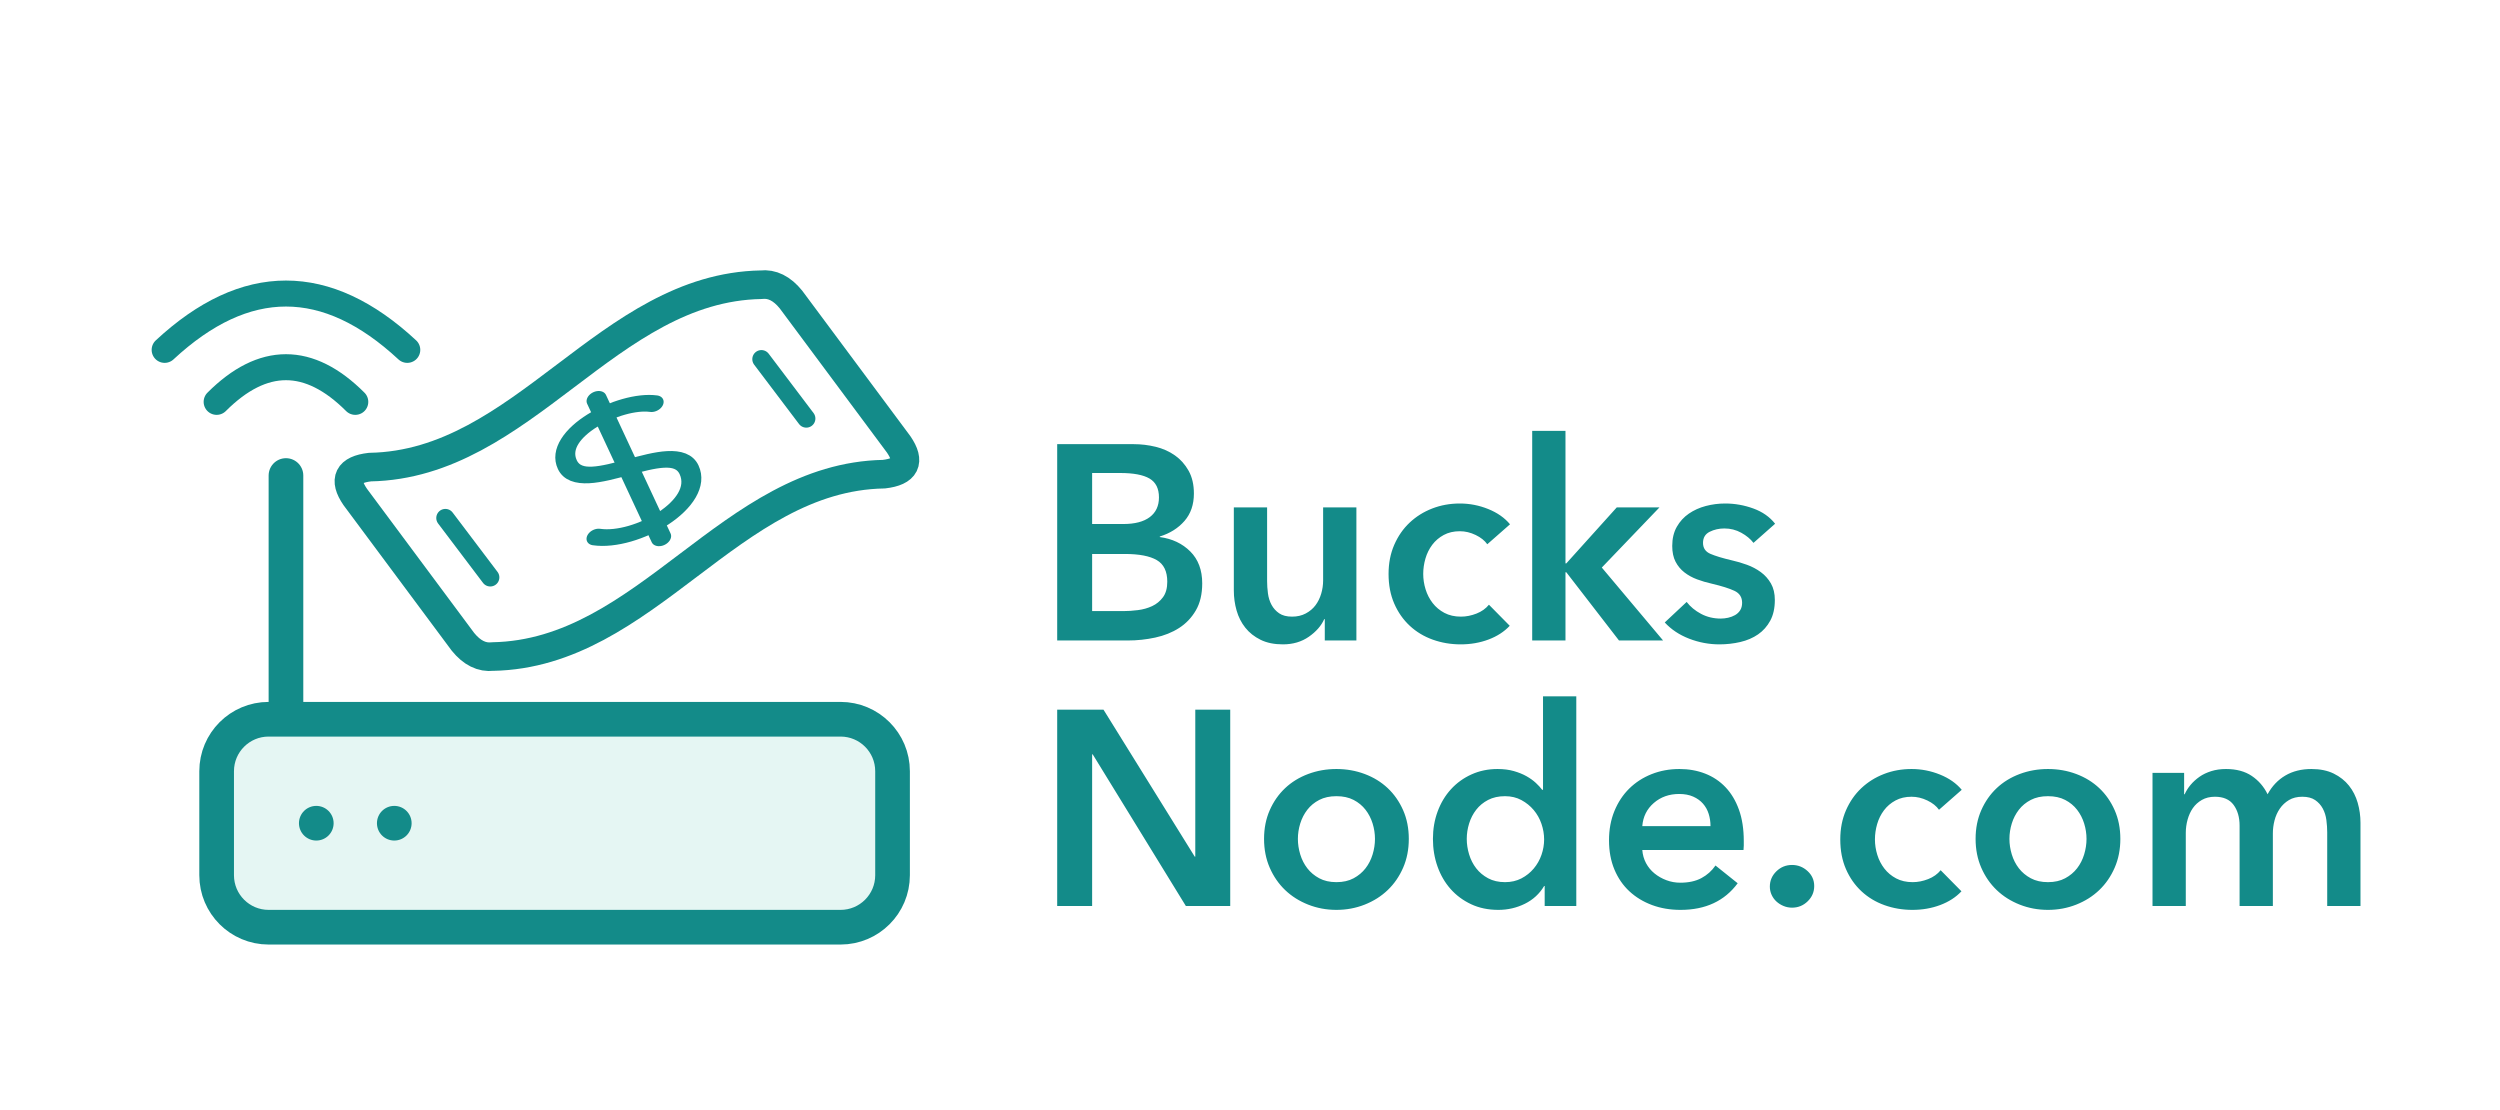
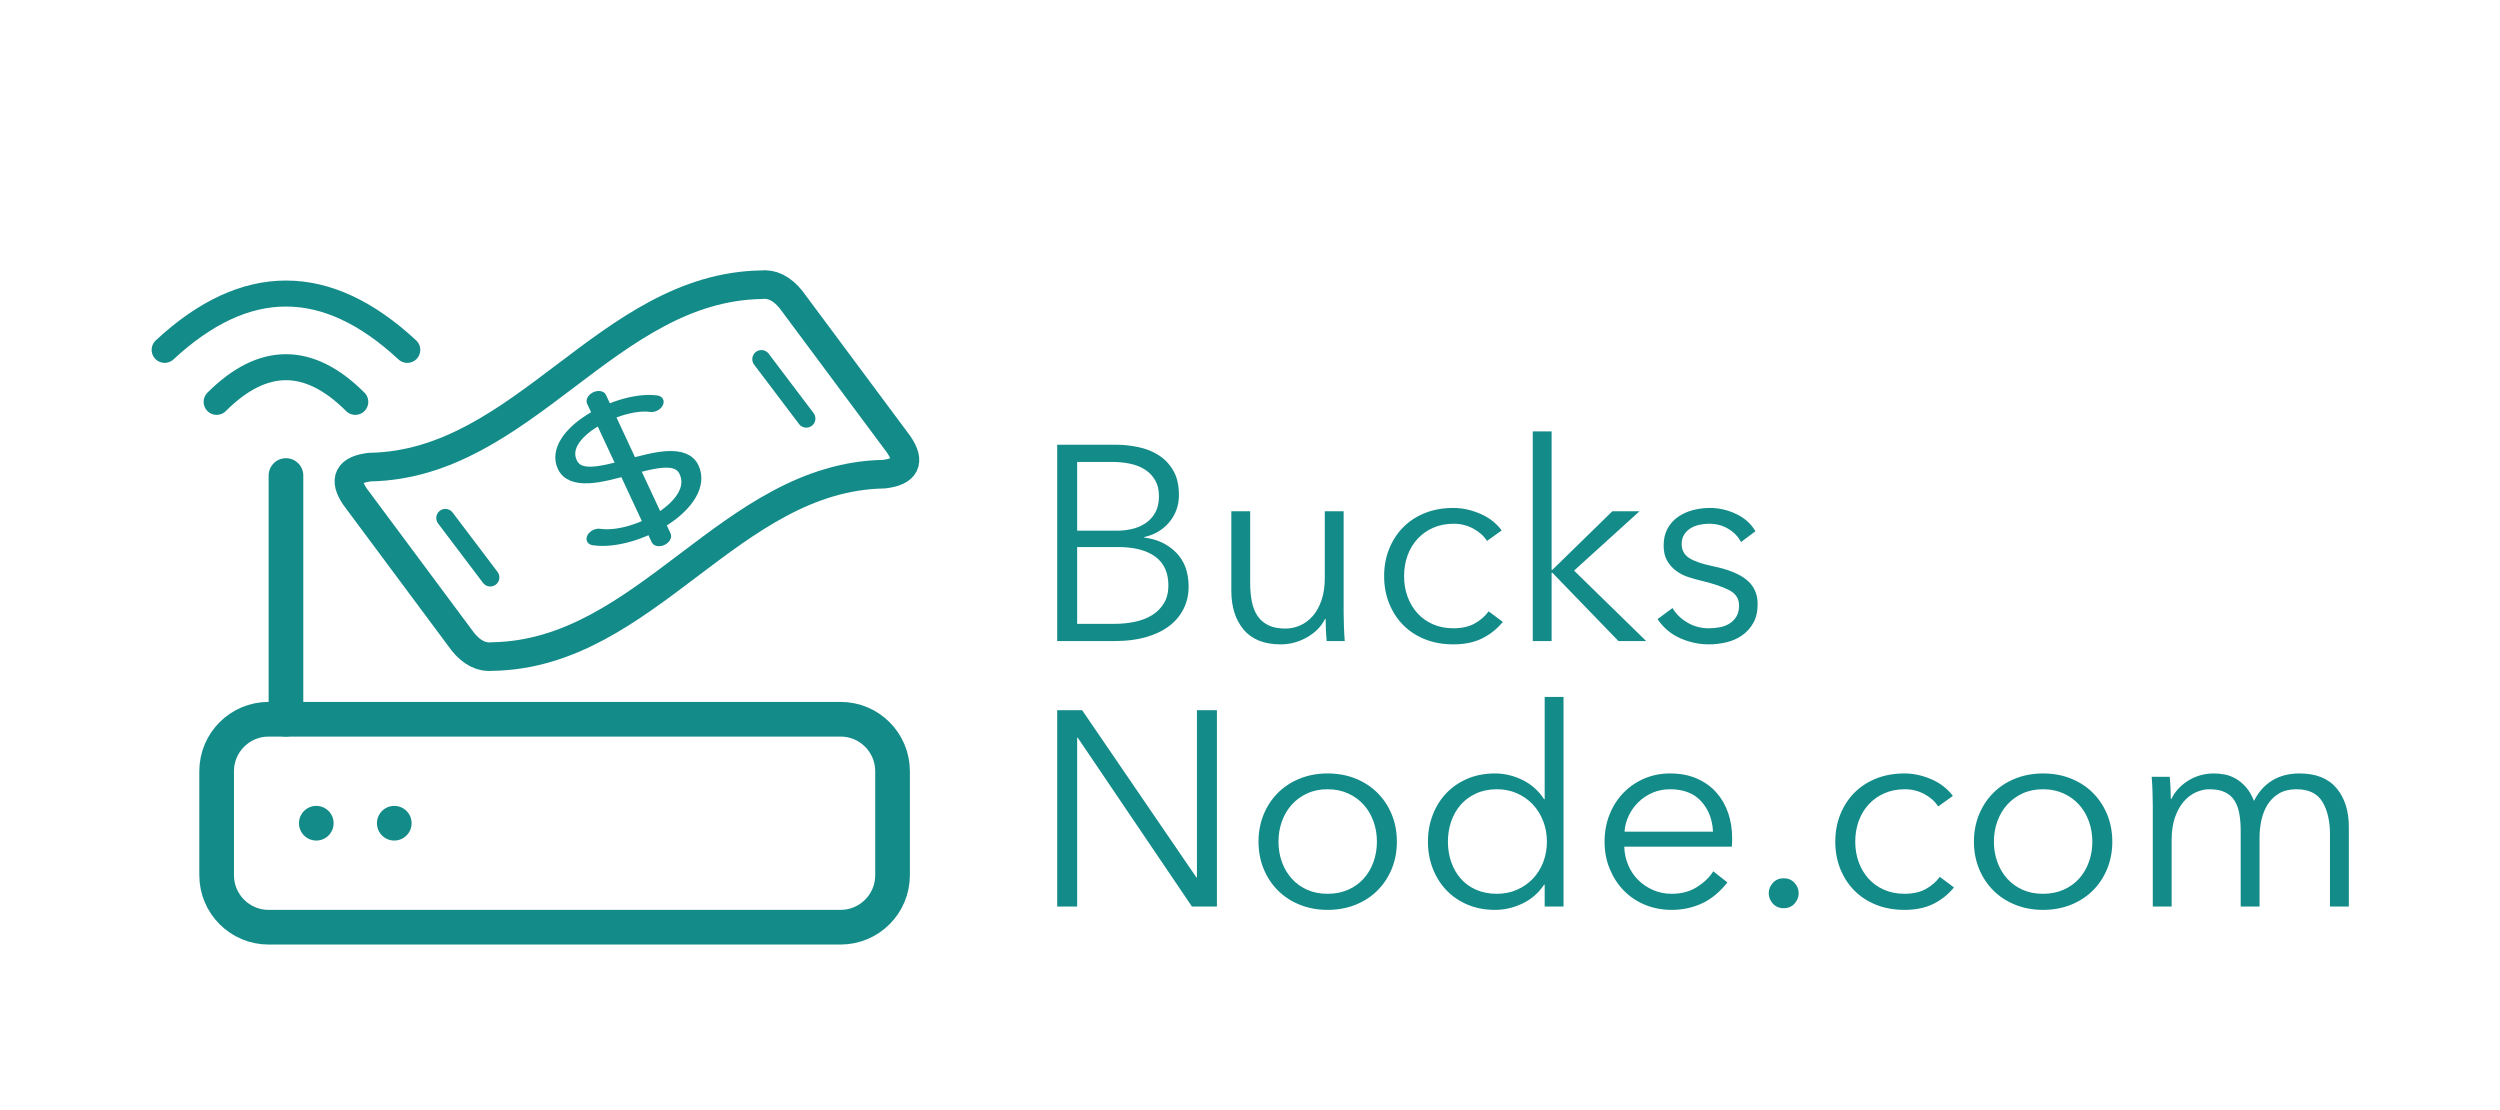
<svg xmlns="http://www.w3.org/2000/svg" width="577" height="256" viewBox="0 0 577 256" fill="none">
  <g transform="translate(146 110) rotate(-25) scale(1.2) translate(-154 -102)" stroke="#138b89" stroke-linecap="round" stroke-linejoin="round">
    <path d="M109 79C136 91 165 67 192 79Q195 80 196 84L203 118Q204 124 198 122C171 110 142 134 115 122Q112 121 111 117L104 83Q103 77 109 79Z" stroke-width="5.5" />
    <path d="M118 94L121 108M186 92L189 106" stroke-width="3.5" />
    <g transform="translate(154 100) scale(.8 .6) translate(-128 -82)" stroke-width="5">
      <path d="M140 67C133 61 115 62 115 73C115 85 141 79 141 91C141 103 122 105 114 98" />
      <path d="M128 58V107" />
    </g>
  </g>
  <g stroke="#138b89" stroke-width="6" stroke-linecap="round">
    <path d="M38 80.75Q66 54.75 94 80.75M50 92.75Q66 76.75 82 92.75" />
  </g>
  <g stroke="#138b89" stroke-width="8" stroke-linecap="round" stroke-linejoin="round">
    <path d="M66 166V109.75" />
-     <rect x="50" y="166" width="156" height="48" rx="12" fill="#e5f6f3" />
+     <rect x="50" y="166" width="156" height="48" rx="12" fill="none" />
  </g>
  <g fill="#138b89">
    <circle cx="73" cy="190" r="4" />
    <circle cx="91" cy="190" r="4" />
  </g>
-   <g fill="#138b89" transform="translate(239.008 147.824) scale(1 -1)" aria-label="Bucks">
-     <path d="M4.992 45.312L22.656 45.312Q25.216 45.312 27.712 44.704Q30.208 44.096 32.160 42.720Q34.112 41.344 35.328 39.168Q36.544 36.992 36.544 33.920Q36.544 30.080 34.368 27.584Q32.192 25.088 28.672 24.000L28.672 23.872Q32.960 23.296 35.712 20.544Q38.464 17.792 38.464 13.184Q38.464 9.472 36.992 6.944Q35.520 4.416 33.120 2.880Q30.720 1.344 27.616 0.672Q24.512 0.000 21.312 0.000L4.992 0.000ZM13.056 26.880L20.224 26.880Q24.256 26.880 26.368 28.480Q28.480 30.080 28.480 33.024Q28.480 36.096 26.304 37.376Q24.128 38.656 19.520 38.656L13.056 38.656ZM13.056 6.784L20.288 6.784Q21.824 6.784 23.616 7.008Q25.408 7.232 26.912 7.936Q28.416 8.640 29.408 9.984Q30.400 11.328 30.400 13.568Q30.400 17.152 27.968 18.560Q25.536 19.968 20.608 19.968L13.056 19.968ZM74.048 0.000L66.752 0.000L66.752 4.928L66.624 4.928Q65.600 2.624 63.072 0.864Q60.544 -0.896 57.088 -0.896Q54.080 -0.896 51.936 0.160Q49.792 1.216 48.416 2.944Q47.040 4.672 46.400 6.912Q45.760 9.152 45.760 11.520L45.760 30.720L53.440 30.720L53.440 13.696Q53.440 12.352 53.632 10.880Q53.824 9.408 54.464 8.224Q55.104 7.040 56.224 6.272Q57.344 5.504 59.200 5.504Q60.992 5.504 62.368 6.240Q63.744 6.976 64.608 8.128Q65.472 9.280 65.920 10.784Q66.368 12.288 66.368 13.824L66.368 30.720L74.048 30.720ZM104.256 22.208Q103.360 23.488 101.568 24.352Q99.776 25.216 97.920 25.216Q95.808 25.216 94.208 24.352Q92.608 23.488 91.552 22.080Q90.496 20.672 89.984 18.912Q89.472 17.152 89.472 15.360Q89.472 13.568 90.016 11.808Q90.560 10.048 91.648 8.640Q92.736 7.232 94.368 6.368Q96.000 5.504 98.176 5.504Q99.968 5.504 101.760 6.208Q103.552 6.912 104.640 8.256L109.440 3.392Q107.520 1.344 104.544 0.224Q101.568 -0.896 98.112 -0.896Q94.720 -0.896 91.680 0.192Q88.640 1.280 86.368 3.392Q84.096 5.504 82.784 8.512Q81.472 11.520 81.472 15.360Q81.472 19.072 82.784 22.080Q84.096 25.088 86.336 27.200Q88.576 29.312 91.552 30.464Q94.528 31.616 97.920 31.616Q101.312 31.616 104.480 30.336Q107.648 29.056 109.504 26.816ZM114.624 48.384L122.304 48.384L122.304 17.792L122.496 17.792L134.144 30.720L144.000 30.720L130.688 16.832L144.832 0.000L134.656 0.000L122.496 15.744L122.304 15.744L122.304 0.000L114.624 0.000ZM165.696 22.528Q164.672 23.872 162.880 24.864Q161.088 25.856 158.976 25.856Q157.120 25.856 155.584 25.088Q154.048 24.320 154.048 22.528Q154.048 20.736 155.744 20.000Q157.440 19.264 160.704 18.496Q162.432 18.112 164.192 17.472Q165.952 16.832 167.392 15.776Q168.832 14.720 169.728 13.152Q170.624 11.584 170.624 9.344Q170.624 6.528 169.568 4.576Q168.512 2.624 166.752 1.408Q164.992 0.192 162.656 -0.352Q160.320 -0.896 157.824 -0.896Q154.240 -0.896 150.848 0.416Q147.456 1.728 145.216 4.160L150.272 8.896Q151.552 7.232 153.600 6.144Q155.648 5.056 158.144 5.056Q158.976 5.056 159.840 5.248Q160.704 5.440 161.440 5.856Q162.176 6.272 162.624 6.976Q163.072 7.680 163.072 8.704Q163.072 10.624 161.312 11.456Q159.552 12.288 156.032 13.120Q154.304 13.504 152.672 14.112Q151.040 14.720 149.760 15.712Q148.480 16.704 147.712 18.176Q146.944 19.648 146.944 21.824Q146.944 24.384 148.000 26.240Q149.056 28.096 150.784 29.280Q152.512 30.464 154.688 31.040Q156.864 31.616 159.168 31.616Q162.496 31.616 165.664 30.464Q168.832 29.312 170.688 26.944Z" />
+   <g fill="#138b89" transform="translate(237.984 147.952) scale(1 -1)" aria-label="Bucks">
+     <path d="M6.016 45.312L19.520 45.312Q22.080 45.312 24.704 44.768Q27.328 44.224 29.408 42.912Q31.488 41.600 32.800 39.360Q34.112 37.120 34.112 33.728Q34.112 30.144 31.936 27.488Q29.760 24.832 26.112 24.000L26.112 23.872Q30.528 23.360 33.440 20.448Q36.352 17.536 36.352 12.544Q36.352 9.728 35.168 7.392Q33.984 5.056 31.808 3.424Q29.632 1.792 26.496 0.896Q23.360 0.000 19.456 0.000L6.016 0.000ZM10.624 25.472L19.904 25.472Q21.568 25.472 23.264 25.856Q24.960 26.240 26.368 27.168Q27.776 28.096 28.640 29.632Q29.504 31.168 29.504 33.408Q29.504 35.584 28.640 37.088Q27.776 38.592 26.304 39.552Q24.832 40.512 22.848 40.928Q20.864 41.344 18.624 41.344L10.624 41.344ZM10.624 3.968L19.200 3.968Q21.696 3.968 23.968 4.448Q26.240 4.928 27.936 5.984Q29.632 7.040 30.656 8.736Q31.680 10.432 31.680 12.800Q31.680 17.280 28.640 19.488Q25.600 21.696 20.032 21.696L10.624 21.696ZM68.224 0.000Q68.096 1.216 68.032 2.688Q67.968 4.160 67.968 5.120L67.840 5.120Q66.560 2.496 63.680 0.864Q60.800 -0.768 57.600 -0.768Q51.904 -0.768 49.056 2.624Q46.208 6.016 46.208 11.584L46.208 29.952L50.560 29.952L50.560 13.376Q50.560 11.008 50.944 9.088Q51.328 7.168 52.256 5.792Q53.184 4.416 54.752 3.648Q56.320 2.880 58.688 2.880Q60.416 2.880 62.048 3.584Q63.680 4.288 64.960 5.728Q66.240 7.168 67.008 9.376Q67.776 11.584 67.776 14.592L67.776 29.952L72.128 29.952L72.128 6.592Q72.128 5.376 72.192 3.456Q72.256 1.536 72.384 0.000ZM105.216 23.104Q104.128 24.832 102.048 25.952Q99.968 27.072 97.536 27.072Q94.912 27.072 92.800 26.144Q90.688 25.216 89.184 23.584Q87.680 21.952 86.880 19.744Q86.080 17.536 86.080 14.976Q86.080 12.416 86.880 10.240Q87.680 8.064 89.152 6.432Q90.624 4.800 92.736 3.872Q94.848 2.944 97.472 2.944Q100.352 2.944 102.336 4.032Q104.320 5.120 105.600 6.848L108.864 4.416Q106.944 2.048 104.160 0.640Q101.376 -0.768 97.472 -0.768Q93.824 -0.768 90.880 0.416Q87.936 1.600 85.856 3.712Q83.776 5.824 82.624 8.704Q81.472 11.584 81.472 14.976Q81.472 18.368 82.624 21.248Q83.776 24.128 85.856 26.240Q87.936 28.352 90.880 29.536Q93.824 30.720 97.472 30.720Q100.480 30.720 103.584 29.408Q106.688 28.096 108.608 25.536ZM120.128 16.448L120.320 16.448L134.144 29.952L140.416 29.952L125.312 16.256L141.952 0.000L135.552 0.000L120.320 15.744L120.128 15.744L120.128 0.000L115.776 0.000L115.776 48.384L120.128 48.384ZM163.840 22.848Q162.880 24.704 160.928 25.888Q158.976 27.072 156.480 27.072Q155.328 27.072 154.176 26.816Q153.024 26.560 152.128 25.984Q151.232 25.408 150.688 24.512Q150.144 23.616 150.144 22.400Q150.144 20.288 151.872 19.168Q153.600 18.048 157.312 17.280Q162.624 16.192 165.152 14.112Q167.680 12.032 167.680 8.512Q167.680 5.952 166.688 4.192Q165.696 2.432 164.096 1.312Q162.496 0.192 160.480 -0.288Q158.464 -0.768 156.416 -0.768Q153.024 -0.768 149.824 0.640Q146.624 2.048 144.576 5.056L148.032 7.616Q149.184 5.632 151.424 4.288Q153.664 2.944 156.352 2.944Q157.760 2.944 159.040 3.200Q160.320 3.456 161.280 4.096Q162.240 4.736 162.816 5.728Q163.392 6.720 163.392 8.192Q163.392 10.560 161.120 11.744Q158.848 12.928 154.560 13.952Q153.216 14.272 151.712 14.752Q150.208 15.232 148.928 16.160Q147.648 17.088 146.816 18.496Q145.984 19.904 145.984 22.016Q145.984 24.320 146.880 25.952Q147.776 27.584 149.280 28.640Q150.784 29.696 152.704 30.208Q154.624 30.720 156.672 30.720Q159.808 30.720 162.752 29.312Q165.696 27.904 167.168 25.344Z" />
  </g>
-   <g fill="#138b89" transform="translate(239.008 209.104) scale(1 -1)" aria-label="Node.com">
-     <path d="M4.992 45.312L15.680 45.312L36.736 11.392L36.864 11.392L36.864 45.312L44.928 45.312L44.928 0.000L34.688 0.000L13.184 35.008L13.056 35.008L13.056 0.000L4.992 0.000ZM52.736 15.488Q52.736 19.136 54.048 22.112Q55.360 25.088 57.600 27.200Q59.840 29.312 62.912 30.464Q65.984 31.616 69.440 31.616Q72.896 31.616 75.968 30.464Q79.040 29.312 81.280 27.200Q83.520 25.088 84.832 22.112Q86.144 19.136 86.144 15.488Q86.144 11.840 84.832 8.832Q83.520 5.824 81.280 3.680Q79.040 1.536 75.968 0.320Q72.896 -0.896 69.440 -0.896Q65.984 -0.896 62.912 0.320Q59.840 1.536 57.600 3.680Q55.360 5.824 54.048 8.832Q52.736 11.840 52.736 15.488ZM60.544 15.488Q60.544 13.696 61.088 11.904Q61.632 10.112 62.720 8.704Q63.808 7.296 65.472 6.400Q67.136 5.504 69.440 5.504Q71.744 5.504 73.408 6.400Q75.072 7.296 76.160 8.704Q77.248 10.112 77.792 11.904Q78.336 13.696 78.336 15.488Q78.336 17.280 77.792 19.040Q77.248 20.800 76.160 22.208Q75.072 23.616 73.408 24.480Q71.744 25.344 69.440 25.344Q67.136 25.344 65.472 24.480Q63.808 23.616 62.720 22.208Q61.632 20.800 61.088 19.040Q60.544 17.280 60.544 15.488ZM124.800 0.000L117.504 0.000L117.504 4.608L117.376 4.608Q115.776 1.920 112.928 0.512Q110.080 -0.896 106.816 -0.896Q103.296 -0.896 100.512 0.416Q97.728 1.728 95.776 3.936Q93.824 6.144 92.768 9.120Q91.712 12.096 91.712 15.488Q91.712 18.880 92.800 21.824Q93.888 24.768 95.872 26.944Q97.856 29.120 100.608 30.368Q103.360 31.616 106.624 31.616Q108.736 31.616 110.400 31.136Q112.064 30.656 113.312 29.952Q114.560 29.248 115.456 28.416Q116.352 27.584 116.928 26.816L117.120 26.816L117.120 48.384L124.800 48.384ZM99.520 15.488Q99.520 13.696 100.064 11.904Q100.608 10.112 101.696 8.704Q102.784 7.296 104.448 6.400Q106.112 5.504 108.352 5.504Q110.464 5.504 112.128 6.368Q113.792 7.232 114.976 8.640Q116.160 10.048 116.768 11.808Q117.376 13.568 117.376 15.360Q117.376 17.152 116.768 18.944Q116.160 20.736 114.976 22.144Q113.792 23.552 112.128 24.448Q110.464 25.344 108.352 25.344Q106.112 25.344 104.448 24.480Q102.784 23.616 101.696 22.208Q100.608 20.800 100.064 19.040Q99.520 17.280 99.520 15.488ZM155.776 18.432Q155.776 19.904 155.360 21.248Q154.944 22.592 154.048 23.616Q153.152 24.640 151.776 25.248Q150.400 25.856 148.544 25.856Q145.088 25.856 142.688 23.776Q140.288 21.696 140.032 18.432ZM163.456 14.976Q163.456 14.464 163.456 13.952Q163.456 13.440 163.392 12.928L140.032 12.928Q140.160 11.264 140.896 9.888Q141.632 8.512 142.848 7.520Q144.064 6.528 145.600 5.952Q147.136 5.376 148.800 5.376Q151.680 5.376 153.664 6.432Q155.648 7.488 156.928 9.344L162.048 5.248Q157.504 -0.896 148.864 -0.896Q145.280 -0.896 142.272 0.224Q139.264 1.344 137.056 3.392Q134.848 5.440 133.600 8.416Q132.352 11.392 132.352 15.168Q132.352 18.880 133.600 21.920Q134.848 24.960 137.024 27.104Q139.200 29.248 142.176 30.432Q145.152 31.616 148.608 31.616Q151.808 31.616 154.528 30.560Q157.248 29.504 159.232 27.424Q161.216 25.344 162.336 22.240Q163.456 19.136 163.456 14.976ZM169.472 4.480Q169.472 6.528 170.976 8.000Q172.480 9.472 174.592 9.472Q176.640 9.472 178.176 8.064Q179.712 6.656 179.712 4.608Q179.712 2.560 178.208 1.088Q176.704 -0.384 174.592 -0.384Q173.568 -0.384 172.640 0.000Q171.712 0.384 171.008 1.024Q170.304 1.664 169.888 2.560Q169.472 3.456 169.472 4.480ZM208.512 22.208Q207.616 23.488 205.824 24.352Q204.032 25.216 202.176 25.216Q200.064 25.216 198.464 24.352Q196.864 23.488 195.808 22.080Q194.752 20.672 194.240 18.912Q193.728 17.152 193.728 15.360Q193.728 13.568 194.272 11.808Q194.816 10.048 195.904 8.640Q196.992 7.232 198.624 6.368Q200.256 5.504 202.432 5.504Q204.224 5.504 206.016 6.208Q207.808 6.912 208.896 8.256L213.696 3.392Q211.776 1.344 208.800 0.224Q205.824 -0.896 202.368 -0.896Q198.976 -0.896 195.936 0.192Q192.896 1.280 190.624 3.392Q188.352 5.504 187.040 8.512Q185.728 11.520 185.728 15.360Q185.728 19.072 187.040 22.080Q188.352 25.088 190.592 27.200Q192.832 29.312 195.808 30.464Q198.784 31.616 202.176 31.616Q205.568 31.616 208.736 30.336Q211.904 29.056 213.760 26.816ZM216.960 15.488Q216.960 19.136 218.272 22.112Q219.584 25.088 221.824 27.200Q224.064 29.312 227.136 30.464Q230.208 31.616 233.664 31.616Q237.120 31.616 240.192 30.464Q243.264 29.312 245.504 27.200Q247.744 25.088 249.056 22.112Q250.368 19.136 250.368 15.488Q250.368 11.840 249.056 8.832Q247.744 5.824 245.504 3.680Q243.264 1.536 240.192 0.320Q237.120 -0.896 233.664 -0.896Q230.208 -0.896 227.136 0.320Q224.064 1.536 221.824 3.680Q219.584 5.824 218.272 8.832Q216.960 11.840 216.960 15.488ZM224.768 15.488Q224.768 13.696 225.312 11.904Q225.856 10.112 226.944 8.704Q228.032 7.296 229.696 6.400Q231.360 5.504 233.664 5.504Q235.968 5.504 237.632 6.400Q239.296 7.296 240.384 8.704Q241.472 10.112 242.016 11.904Q242.560 13.696 242.560 15.488Q242.560 17.280 242.016 19.040Q241.472 20.800 240.384 22.208Q239.296 23.616 237.632 24.480Q235.968 25.344 233.664 25.344Q231.360 25.344 229.696 24.480Q228.032 23.616 226.944 22.208Q225.856 20.800 225.312 19.040Q224.768 17.280 224.768 15.488ZM294.464 31.616Q297.472 31.616 299.616 30.560Q301.760 29.504 303.136 27.776Q304.512 26.048 305.152 23.808Q305.792 21.568 305.792 19.200L305.792 0.000L298.112 0.000L298.112 17.024Q298.112 18.368 297.920 19.840Q297.728 21.312 297.088 22.496Q296.448 23.680 295.328 24.448Q294.208 25.216 292.352 25.216Q290.560 25.216 289.280 24.448Q288.000 23.680 287.168 22.464Q286.336 21.248 285.952 19.744Q285.568 18.240 285.568 16.768L285.568 0.000L277.888 0.000L277.888 18.560Q277.888 21.440 276.512 23.328Q275.136 25.216 272.192 25.216Q270.464 25.216 269.184 24.480Q267.904 23.744 267.104 22.592Q266.304 21.440 265.888 19.936Q265.472 18.432 265.472 16.896L265.472 0.000L257.792 0.000L257.792 30.720L265.088 30.720L265.088 25.792L265.216 25.792Q265.728 26.944 266.592 27.968Q267.456 28.992 268.640 29.824Q269.824 30.656 271.360 31.136Q272.896 31.616 274.752 31.616Q278.336 31.616 280.704 30.016Q283.072 28.416 284.352 25.792Q285.888 28.608 288.448 30.112Q291.008 31.616 294.464 31.616Z" />
+   <g fill="#138b89" transform="translate(237.984 209.232) scale(1 -1)" aria-label="Node.com">
+     <path d="M38.144 6.720L38.272 6.720L38.272 45.312L42.880 45.312L42.880 0.000L37.120 0.000L10.752 38.976L10.624 38.976L10.624 0.000L6.016 0.000L6.016 45.312L11.776 45.312ZM84.416 14.976Q84.416 11.584 83.232 8.704Q82.048 5.824 79.936 3.712Q77.824 1.600 74.880 0.416Q71.936 -0.768 68.416 -0.768Q64.960 -0.768 62.016 0.416Q59.072 1.600 56.960 3.712Q54.848 5.824 53.664 8.704Q52.480 11.584 52.480 14.976Q52.480 18.368 53.664 21.248Q54.848 24.128 56.960 26.240Q59.072 28.352 62.016 29.536Q64.960 30.720 68.416 30.720Q71.936 30.720 74.880 29.536Q77.824 28.352 79.936 26.240Q82.048 24.128 83.232 21.248Q84.416 18.368 84.416 14.976ZM79.808 14.976Q79.808 17.472 79.008 19.680Q78.208 21.888 76.736 23.520Q75.264 25.152 73.152 26.112Q71.040 27.072 68.416 27.072Q65.792 27.072 63.712 26.112Q61.632 25.152 60.160 23.520Q58.688 21.888 57.888 19.680Q57.088 17.472 57.088 14.976Q57.088 12.480 57.888 10.272Q58.688 8.064 60.160 6.432Q61.632 4.800 63.712 3.872Q65.792 2.944 68.416 2.944Q71.040 2.944 73.152 3.872Q75.264 4.800 76.736 6.432Q78.208 8.064 79.008 10.272Q79.808 12.480 79.808 14.976ZM118.400 5.056Q116.480 2.176 113.408 0.704Q110.336 -0.768 107.072 -0.768Q103.552 -0.768 100.704 0.448Q97.856 1.664 95.840 3.776Q93.824 5.888 92.704 8.768Q91.584 11.648 91.584 14.976Q91.584 18.304 92.704 21.184Q93.824 24.064 95.840 26.176Q97.856 28.288 100.704 29.504Q103.552 30.720 107.072 30.720Q110.336 30.720 113.408 29.216Q116.480 27.712 118.400 24.768L118.528 24.768L118.528 48.384L122.880 48.384L122.880 0.000L118.528 0.000L118.528 5.056ZM96.192 14.976Q96.192 12.480 96.960 10.272Q97.728 8.064 99.168 6.432Q100.608 4.800 102.720 3.872Q104.832 2.944 107.520 2.944Q110.016 2.944 112.128 3.872Q114.240 4.800 115.776 6.400Q117.312 8.000 118.176 10.208Q119.040 12.416 119.040 14.976Q119.040 17.536 118.176 19.744Q117.312 21.952 115.776 23.584Q114.240 25.216 112.128 26.144Q110.016 27.072 107.520 27.072Q104.832 27.072 102.720 26.112Q100.608 25.152 99.168 23.520Q97.728 21.888 96.960 19.680Q96.192 17.472 96.192 14.976ZM157.376 17.280Q157.184 21.504 154.656 24.288Q152.128 27.072 147.456 27.072Q145.280 27.072 143.424 26.272Q141.568 25.472 140.160 24.096Q138.752 22.720 137.920 20.960Q137.088 19.200 136.960 17.280ZM161.792 15.872Q161.792 15.424 161.792 14.912Q161.792 14.400 161.728 13.824L136.896 13.824Q136.960 11.584 137.792 9.600Q138.624 7.616 140.096 6.144Q141.568 4.672 143.552 3.808Q145.536 2.944 147.840 2.944Q151.232 2.944 153.696 4.512Q156.160 6.080 157.440 8.128L160.704 5.568Q158.016 2.176 154.784 0.704Q151.552 -0.768 147.840 -0.768Q144.512 -0.768 141.664 0.416Q138.816 1.600 136.768 3.712Q134.720 5.824 133.536 8.704Q132.352 11.584 132.352 14.976Q132.352 18.368 133.504 21.248Q134.656 24.128 136.704 26.240Q138.752 28.352 141.504 29.536Q144.256 30.720 147.456 30.720Q150.976 30.720 153.664 29.536Q156.352 28.352 158.144 26.336Q159.936 24.320 160.864 21.632Q161.792 18.944 161.792 15.872ZM177.152 3.072Q177.152 1.728 176.192 0.672Q175.232 -0.384 173.696 -0.384Q172.160 -0.384 171.200 0.672Q170.240 1.728 170.240 3.072Q170.240 4.416 171.200 5.472Q172.160 6.528 173.696 6.528Q175.232 6.528 176.192 5.472Q177.152 4.416 177.152 3.072ZM209.344 23.104Q208.256 24.832 206.176 25.952Q204.096 27.072 201.664 27.072Q199.040 27.072 196.928 26.144Q194.816 25.216 193.312 23.584Q191.808 21.952 191.008 19.744Q190.208 17.536 190.208 14.976Q190.208 12.416 191.008 10.240Q191.808 8.064 193.280 6.432Q194.752 4.800 196.864 3.872Q198.976 2.944 201.600 2.944Q204.480 2.944 206.464 4.032Q208.448 5.120 209.728 6.848L212.992 4.416Q211.072 2.048 208.288 0.640Q205.504 -0.768 201.600 -0.768Q197.952 -0.768 195.008 0.416Q192.064 1.600 189.984 3.712Q187.904 5.824 186.752 8.704Q185.600 11.584 185.600 14.976Q185.600 18.368 186.752 21.248Q187.904 24.128 189.984 26.240Q192.064 28.352 195.008 29.536Q197.952 30.720 201.600 30.720Q204.608 30.720 207.712 29.408Q210.816 28.096 212.736 25.536ZM249.536 14.976Q249.536 11.584 248.352 8.704Q247.168 5.824 245.056 3.712Q242.944 1.600 240.000 0.416Q237.056 -0.768 233.536 -0.768Q230.080 -0.768 227.136 0.416Q224.192 1.600 222.080 3.712Q219.968 5.824 218.784 8.704Q217.600 11.584 217.600 14.976Q217.600 18.368 218.784 21.248Q219.968 24.128 222.080 26.240Q224.192 28.352 227.136 29.536Q230.080 30.720 233.536 30.720Q237.056 30.720 240.000 29.536Q242.944 28.352 245.056 26.240Q247.168 24.128 248.352 21.248Q249.536 18.368 249.536 14.976ZM244.928 14.976Q244.928 17.472 244.128 19.680Q243.328 21.888 241.856 23.520Q240.384 25.152 238.272 26.112Q236.160 27.072 233.536 27.072Q230.912 27.072 228.832 26.112Q226.752 25.152 225.280 23.520Q223.808 21.888 223.008 19.680Q222.208 17.472 222.208 14.976Q222.208 12.480 223.008 10.272Q223.808 8.064 225.280 6.432Q226.752 4.800 228.832 3.872Q230.912 2.944 233.536 2.944Q236.160 2.944 238.272 3.872Q240.384 4.800 241.856 6.432Q243.328 8.064 244.128 10.272Q244.928 12.480 244.928 14.976ZM263.168 24.832Q264.448 27.456 267.104 29.088Q269.760 30.720 273.024 30.720Q274.240 30.720 275.552 30.464Q276.864 30.208 278.112 29.472Q279.360 28.736 280.416 27.520Q281.472 26.304 282.240 24.384Q283.776 27.456 286.432 29.088Q289.088 30.720 292.736 30.720Q298.432 30.720 301.280 27.328Q304.128 23.936 304.128 18.368L304.128 0.000L299.776 0.000L299.776 16.576Q299.776 21.312 298.016 24.192Q296.256 27.072 292.032 27.072Q289.664 27.072 288.032 26.112Q286.400 25.152 285.408 23.584Q284.416 22.016 283.968 20.032Q283.520 18.048 283.520 15.936L283.520 0.000L279.168 0.000L279.168 17.472Q279.168 19.648 278.848 21.440Q278.528 23.232 277.728 24.480Q276.928 25.728 275.520 26.400Q274.112 27.072 271.936 27.072Q270.400 27.072 268.832 26.368Q267.264 25.664 266.016 24.224Q264.768 22.784 264.000 20.576Q263.232 18.368 263.232 15.360L263.232 0.000L258.880 0.000L258.880 23.360Q258.880 24.576 258.816 26.496Q258.752 28.416 258.624 29.952L262.784 29.952Q262.912 28.736 262.976 27.264Q263.040 25.792 263.040 24.832Z" />
  </g>
</svg>
